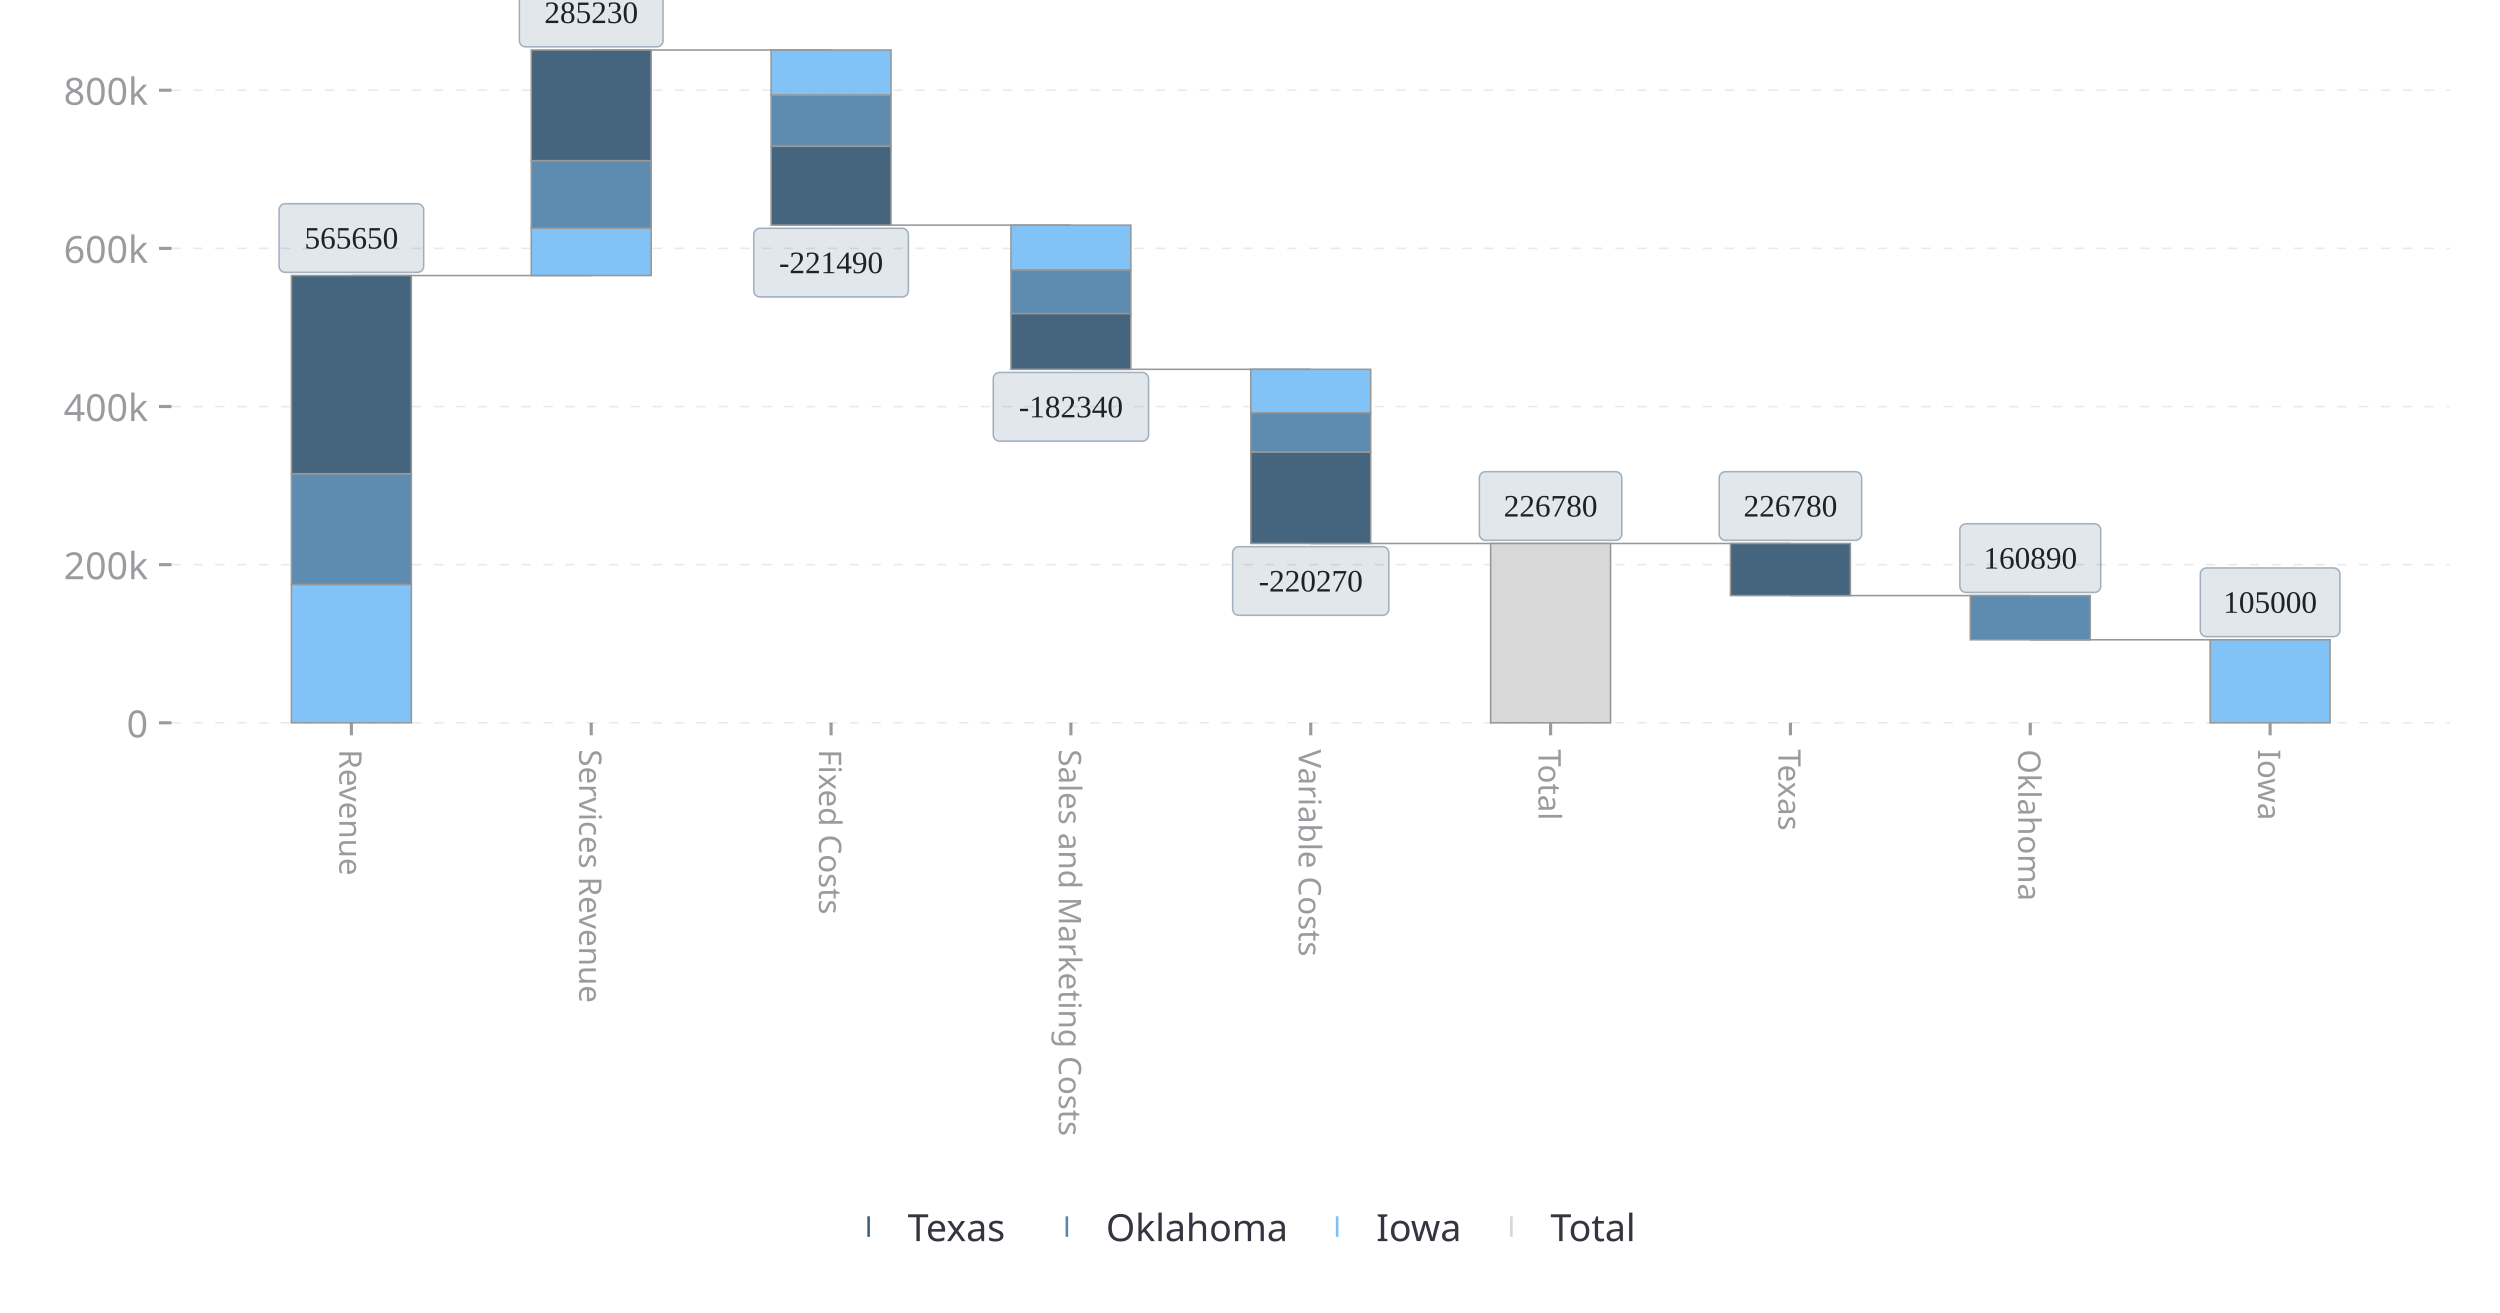
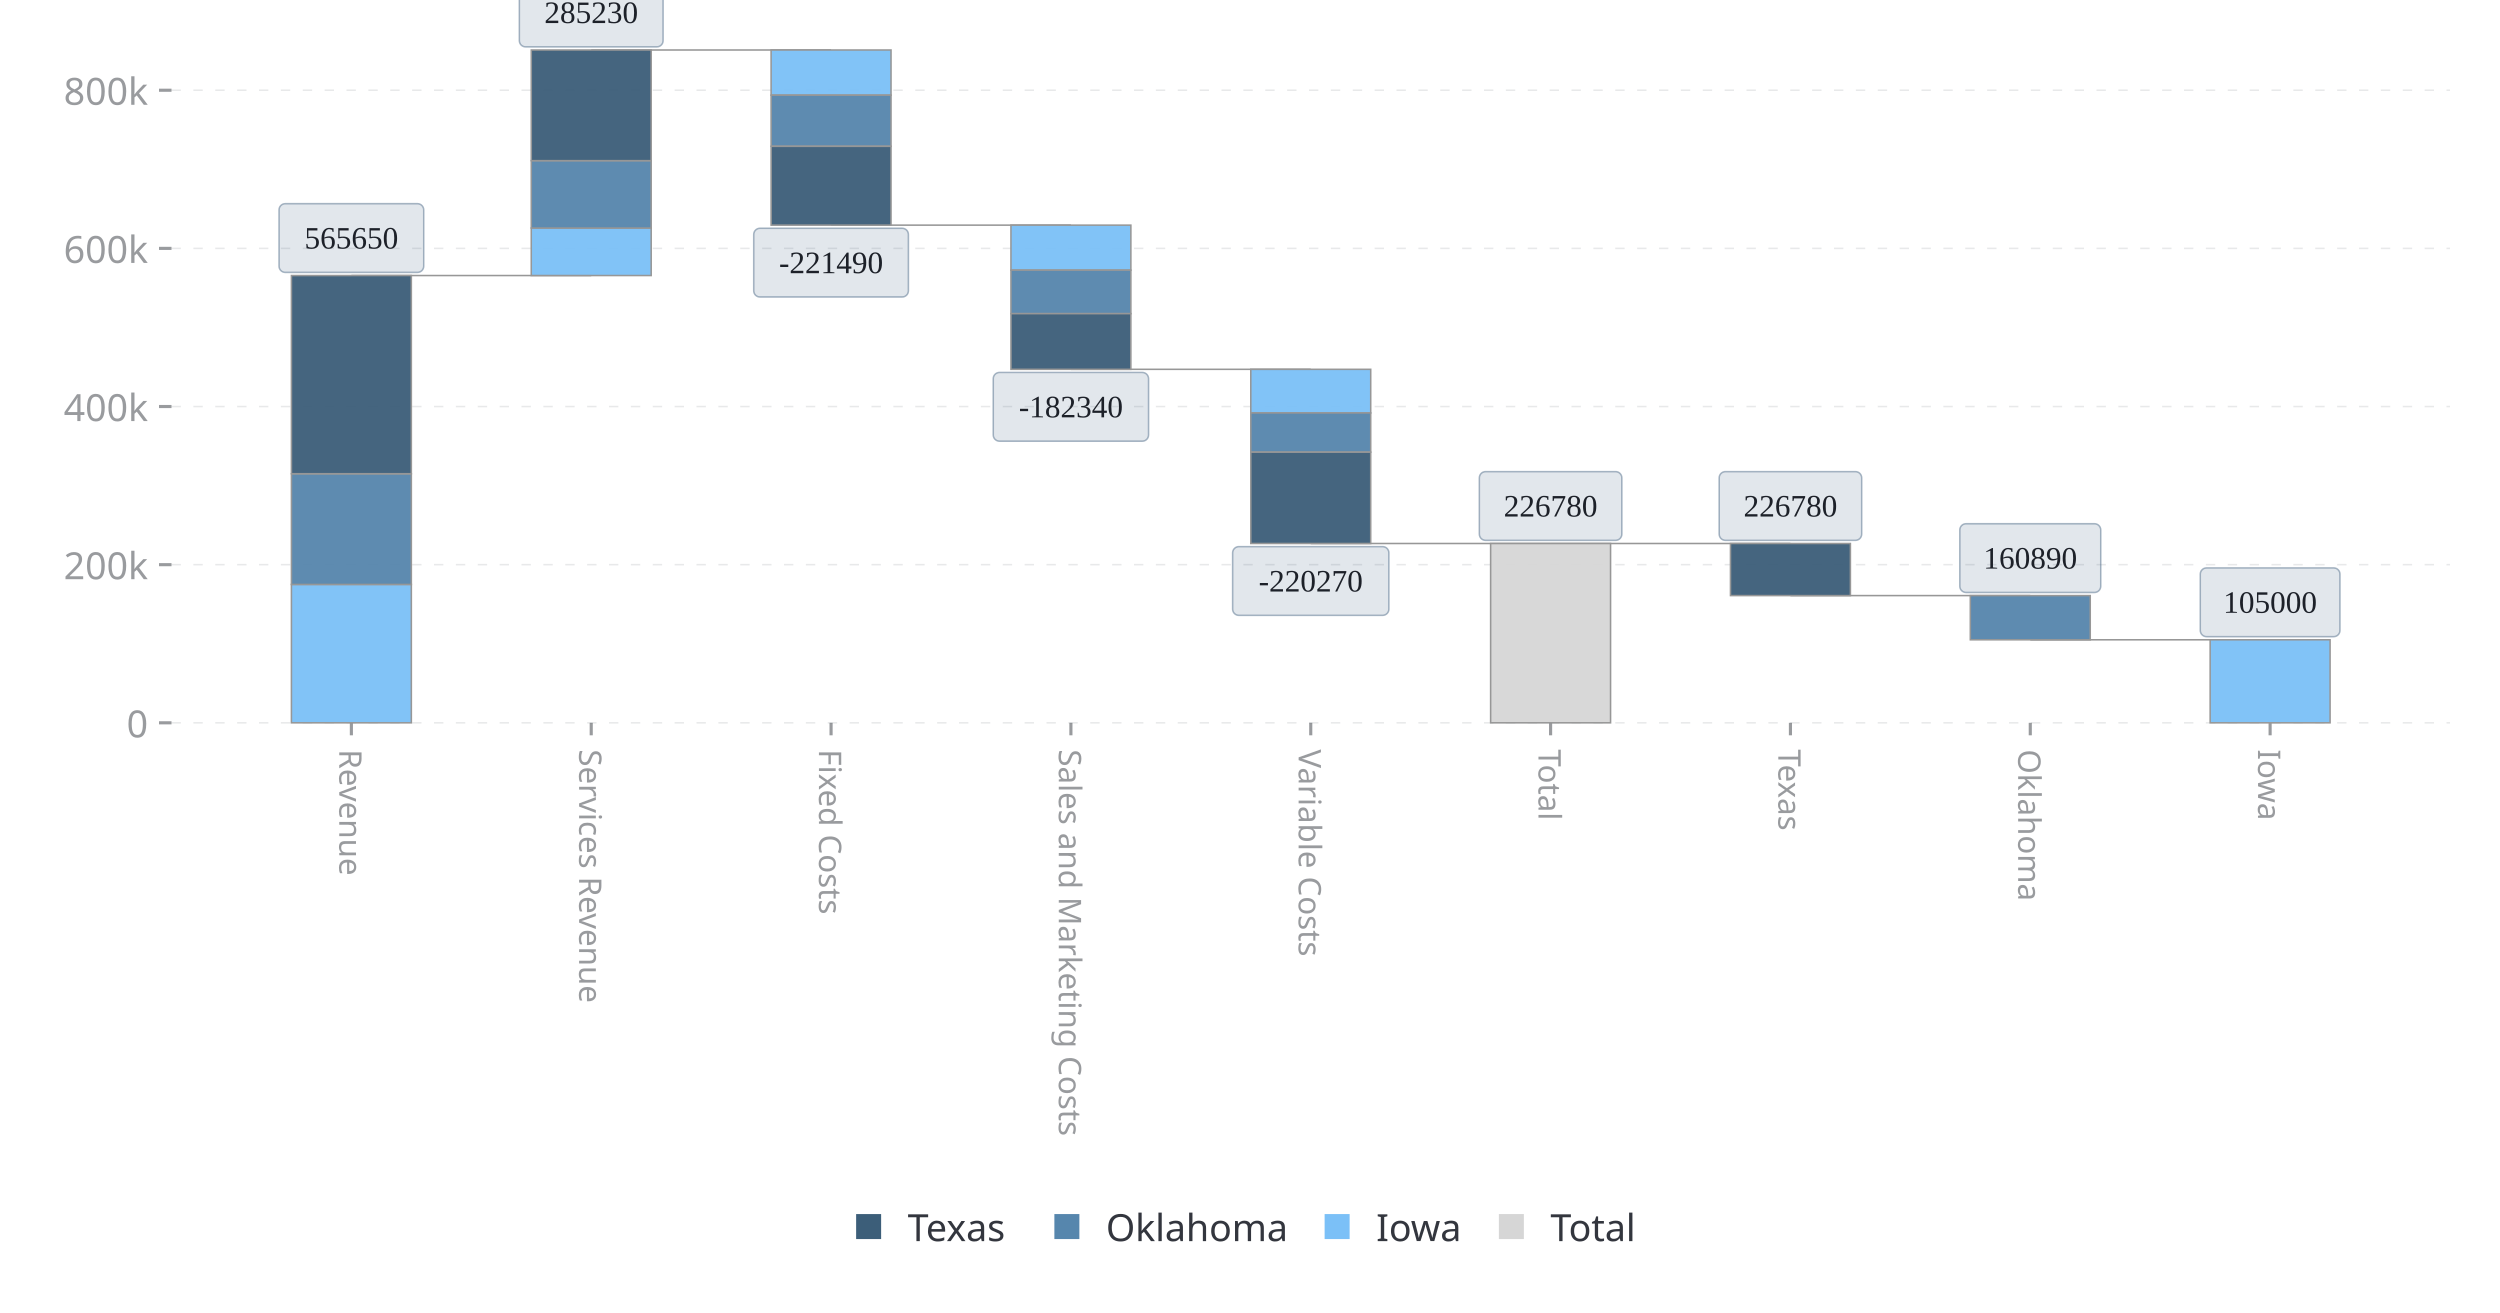
<svg xmlns="http://www.w3.org/2000/svg" width="800" height="420" color-interpolation-filters="sRGB" style="background: transparent;">
  <defs>
    <clipPath id="b" transform="matrix(1 0 0 1 -273.96 -381)">
      <use href="#a" transform="matrix(1 0 0 1 273.96 381)" />
    </clipPath>
  </defs>
  <g>
    <g fill="none">
      <g fill="none" class="view">
        <g>
          <path width="800" height="420" x="0" y="0" fill="rgba(0,0,0,0)" d="m0 0 800 0 0 420-800 0z" class="area" />
        </g>
        <g>
          <path width="768" height="388" x="16" y="16" fill="rgba(0,0,0,0)" d="m16 16 768 0 0 388-768 0z" class="area" />
        </g>
        <g>
          <path width="729.12" height="215.3" x="54.88" y="16" fill="rgba(0,0,0,0)" d="m54.88 16 729.12 0 0 215.3-729.12 0z" class="area" />
        </g>
        <g>
          <path width="729.12" height="215.3" x="54.88" y="16" fill="rgba(0,0,0,0)" d="m54.88 16 729.12 0 0 215.3-729.12 0z" class="area" />
        </g>
        <g fill="none" class="component">
          <g fill="none" transform="matrix(1 0 0 1 16 381)">
            <g fill="none" class="legend-category" transform="matrix(1 0 0 1 257.96 0)">
              <g fill="none" class="legend-title-group">
                <g fill="none" class="legend-title" />
              </g>
              <g fill="none" class="legend-items-group">
                <g fill="none" class="legend-items">
                  <g fill="none" class="items-navigator">
                    <g fill="none" class="navigator-content-group" clip-path="url(#b)">
                      <g fill="none" class="navigator-play-window">
                        <g fill="none" class="items-item-page">
                          <g fill="none" class="items-item g2-legend-item">
                            <g fill="none" class="legend-category-item-background-group">
                              <g>
                                <path width="51.44" height="23" fill="rgba(0,0,0,0)" d="m0 0 51.44 0 0 23-51.44 0z" class="legend-category-item-background g2-legend-background" visibility="visible" />
                              </g>
                            </g>
-                             <g fill="none" class="legend-category-item-marker-group" transform="matrix(.41161 0 0 .41161 4 11.5)">
-                               <g>
-                                 <path fill="none" stroke="rgba(60,94,121,1)" stroke-width="2" d="m0 8 0-16" class="legend-category-item-marker g2-legend-marker" visibility="visible" />
+                             <g fill="none" class="legend-category-item-marker-group" transform="matrix(.5 0 0 .5 4 11.5)">
+                               <g>
+                                 <path fill="rgba(60,94,121,1)" stroke-width="0" d="m-8-8 16 0 0 16-16 0Z" class="legend-category-item-marker g2-legend-marker" visibility="visible" />
                              </g>
                            </g>
                            <g fill="none" class="legend-category-item-label-group" transform="matrix(1 0 0 1 16 11.5)">
                              <g>
                                <text fill="rgba(29,33,41,1)" fill-opacity=".9" stroke-width="1" class="legend-category-item-label g2-legend-label" dominant-baseline="central" dx=".5" dy="0" font-family="sans-serif" font-size="12" font-style="normal" font-variant="normal" font-weight="normal" paint-order="stroke" style="transform:translate(0px, 0px);" text-anchor="left" visibility="visible">Texas</text>
                              </g>
                            </g>
                            <g fill="none" class="legend-category-item-value-group" />
                          </g>
                          <g fill="none" class="items-item g2-legend-item" transform="matrix(1 0 0 1 63.44 0)">
                            <g fill="none" class="legend-category-item-background-group">
                              <g>
                                <path width="74.48" height="23" fill="rgba(0,0,0,0)" d="m0 0 74.48 0 0 23-74.48 0z" class="legend-category-item-background g2-legend-background" visibility="visible" />
                              </g>
                            </g>
-                             <g fill="none" class="legend-category-item-marker-group" transform="matrix(.41161 0 0 .41161 4 11.5)">
-                               <g>
-                                 <path fill="none" stroke="rgba(86,134,173,1)" stroke-width="2" d="m0 8 0-16" class="legend-category-item-marker g2-legend-marker" visibility="visible" />
+                             <g fill="none" class="legend-category-item-marker-group" transform="matrix(.5 0 0 .5 4 11.5)">
+                               <g>
+                                 <path fill="rgba(86,134,173,1)" stroke-width="0" d="m-8-8 16 0 0 16-16 0Z" class="legend-category-item-marker g2-legend-marker" visibility="visible" />
                              </g>
                            </g>
                            <g fill="none" class="legend-category-item-label-group" transform="matrix(1 0 0 1 16 11.5)">
                              <g>
                                <text fill="rgba(29,33,41,1)" fill-opacity=".9" stroke-width="1" class="legend-category-item-label g2-legend-label" dominant-baseline="central" dx=".5" dy="0" font-family="sans-serif" font-size="12" font-style="normal" font-variant="normal" font-weight="normal" paint-order="stroke" style="transform:translate(0px, 0px);" text-anchor="left" visibility="visible">Oklahoma</text>
                              </g>
                            </g>
                            <g fill="none" class="legend-category-item-value-group" />
                          </g>
                          <g fill="none" class="items-item g2-legend-item" transform="matrix(1 0 0 1 149.92 0)">
                            <g fill="none" class="legend-category-item-background-group">
                              <g>
                                <path width="43.76" height="23" fill="rgba(0,0,0,0)" d="m0 0 43.76 0 0 23-43.76 0z" class="legend-category-item-background g2-legend-background" visibility="visible" />
                              </g>
                            </g>
-                             <g fill="none" class="legend-category-item-marker-group" transform="matrix(.41161 0 0 .41161 4 11.5)">
-                               <g>
-                                 <path fill="none" stroke="rgba(123,192,247,1)" stroke-width="2" d="m0 8 0-16" class="legend-category-item-marker g2-legend-marker" visibility="visible" />
+                             <g fill="none" class="legend-category-item-marker-group" transform="matrix(.5 0 0 .5 4 11.5)">
+                               <g>
+                                 <path fill="rgba(123,192,247,1)" stroke-width="0" d="m-8-8 16 0 0 16-16 0Z" class="legend-category-item-marker g2-legend-marker" visibility="visible" />
                              </g>
                            </g>
                            <g fill="none" class="legend-category-item-label-group" transform="matrix(1 0 0 1 16 11.5)">
                              <g>
                                <text fill="rgba(29,33,41,1)" fill-opacity=".9" stroke-width="1" class="legend-category-item-label g2-legend-label" dominant-baseline="central" dx=".5" dy="0" font-family="sans-serif" font-size="12" font-style="normal" font-variant="normal" font-weight="normal" paint-order="stroke" style="transform:translate(0px, 0px);" text-anchor="left" visibility="visible">Iowa</text>
                              </g>
                            </g>
                            <g fill="none" class="legend-category-item-value-group" />
                          </g>
                          <g fill="none" class="items-item g2-legend-item" transform="matrix(1 0 0 1 205.68 0)">
                            <g fill="none" class="legend-category-item-background-group">
                              <g>
                                <path width="46.4" height="23" fill="rgba(0,0,0,0)" d="m0 0 46.4 0 0 23-46.4 0z" class="legend-category-item-background g2-legend-background" visibility="visible" />
                              </g>
                            </g>
-                             <g fill="none" class="legend-category-item-marker-group" transform="matrix(.41161 0 0 .41161 4 11.5)">
-                               <g>
-                                 <path fill="none" stroke="rgba(214,214,214,1)" stroke-width="2" d="m0 8 0-16" class="legend-category-item-marker g2-legend-marker" visibility="visible" />
+                             <g fill="none" class="legend-category-item-marker-group" transform="matrix(.5 0 0 .5 4 11.5)">
+                               <g>
+                                 <path fill="rgba(214,214,214,1)" stroke-width="0" d="m-8-8 16 0 0 16-16 0Z" class="legend-category-item-marker g2-legend-marker" visibility="visible" />
                              </g>
                            </g>
                            <g fill="none" class="legend-category-item-label-group" transform="matrix(1 0 0 1 16 11.5)">
                              <g>
                                <text fill="rgba(29,33,41,1)" fill-opacity=".9" stroke-width="1" class="legend-category-item-label g2-legend-label" dominant-baseline="central" dx=".5" dy="0" font-family="sans-serif" font-size="12" font-style="normal" font-variant="normal" font-weight="normal" paint-order="stroke" style="transform:translate(0px, 0px);" text-anchor="left" visibility="visible">Total</text>
                              </g>
                            </g>
                            <g fill="none" class="legend-category-item-value-group" />
                          </g>
                        </g>
                      </g>
                    </g>
                    <g fill="none" class="navigator-controller" />
                    <g>
                      <path id="a" width="252.08" height="23" fill="none" d="m0 0 252.08 0 0 23-252.08 0z" class="navigator-clip-path" />
                    </g>
                  </g>
                </g>
              </g>
            </g>
          </g>
        </g>
        <g fill="none" class="component">
          <g fill="none" class="axis">
            <g fill="none" class="axis-grid-group g2-axis-grid-group" />
            <g fill="none" class="axis-main-group g2-axis-main-group">
              <g fill="none" class="axis-line-group g2-axis-line-group">
                <g>
                  <line x1="54.88" x2="784" y1="231.3" y2="231.3" fill="none" stroke="rgba(29,33,41,1)" stroke-opacity=".45" stroke-width=".5" class="axis-line g2-axis-line" opacity="0" />
                </g>
              </g>
              <g fill="none" class="axis-tick-group g2-axis-tick-group">
                <g fill="none" class="axis-tick g2-axis-tick" transform="matrix(1 0 0 1 112.4421 231.3)">
                  <g>
                    <line x1="0" x2="0" y1="0" y2="4" fill="none" stroke="rgba(29,33,41,1)" stroke-width="1" class="axis-tick-item g2-axis-tick-item" opacity=".45" />
                  </g>
                </g>
                <g fill="none" class="axis-tick g2-axis-tick" transform="matrix(1 0 0 1 189.1916 231.3)">
                  <g>
                    <line x1="0" x2="0" y1="0" y2="4" fill="none" stroke="rgba(29,33,41,1)" stroke-width="1" class="axis-tick-item g2-axis-tick-item" opacity=".45" />
                  </g>
                </g>
                <g fill="none" class="axis-tick g2-axis-tick" transform="matrix(1 0 0 1 265.941 231.3)">
                  <g>
                    <line x1="0" x2="0" y1="0" y2="4" fill="none" stroke="rgba(29,33,41,1)" stroke-width="1" class="axis-tick-item g2-axis-tick-item" opacity=".45" />
                  </g>
                </g>
                <g fill="none" class="axis-tick g2-axis-tick" transform="matrix(1 0 0 1 342.6905 231.3)">
                  <g>
                    <line x1="0" x2="0" y1="0" y2="4" fill="none" stroke="rgba(29,33,41,1)" stroke-width="1" class="axis-tick-item g2-axis-tick-item" opacity=".45" />
                  </g>
                </g>
                <g fill="none" class="axis-tick g2-axis-tick" transform="matrix(1 0 0 1 419.44 231.3)">
                  <g>
                    <line x1="0" x2="0" y1="0" y2="4" fill="none" stroke="rgba(29,33,41,1)" stroke-width="1" class="axis-tick-item g2-axis-tick-item" opacity=".45" />
                  </g>
                </g>
                <g fill="none" class="axis-tick g2-axis-tick" transform="matrix(1 0 0 1 496.1895 231.3)">
                  <g>
                    <line x1="0" x2="0" y1="0" y2="4" fill="none" stroke="rgba(29,33,41,1)" stroke-width="1" class="axis-tick-item g2-axis-tick-item" opacity=".45" />
                  </g>
                </g>
                <g fill="none" class="axis-tick g2-axis-tick" transform="matrix(1 0 0 1 572.939 231.3)">
                  <g>
                    <line x1="0" x2="0" y1="0" y2="4" fill="none" stroke="rgba(29,33,41,1)" stroke-width="1" class="axis-tick-item g2-axis-tick-item" opacity=".45" />
                  </g>
                </g>
                <g fill="none" class="axis-tick g2-axis-tick" transform="matrix(1 0 0 1 649.6884 231.3)">
                  <g>
                    <line x1="0" x2="0" y1="0" y2="4" fill="none" stroke="rgba(29,33,41,1)" stroke-width="1" class="axis-tick-item g2-axis-tick-item" opacity=".45" />
                  </g>
                </g>
                <g fill="none" class="axis-tick g2-axis-tick" transform="matrix(1 0 0 1 726.4379 231.3)">
                  <g>
                    <line x1="0" x2="0" y1="0" y2="4" fill="none" stroke="rgba(29,33,41,1)" stroke-width="1" class="axis-tick-item g2-axis-tick-item" opacity=".45" />
                  </g>
                </g>
              </g>
              <g fill="none" class="axis-label-group g2-axis-label-group">
                <g fill="none" class="axis-label g2-axis-label" transform="matrix(1 0 0 1 112.4421 239.3)">
                  <g transform="matrix(0 1 -1 0 0 0)">
                    <text fill="rgba(29,33,41,1)" stroke-width="1" class="axis-label-item g2-axis-label-item" dominant-baseline="central" dx=".5" dy="0" font-family="sans-serif" font-size="10" font-style="normal" font-variant="normal" font-weight="normal" opacity=".45" paint-order="stroke" style="transform:translate(0px, 0px);" text-anchor="left" visibility="visible">Revenue</text>
                  </g>
                </g>
                <g fill="none" class="axis-label g2-axis-label" transform="matrix(1 0 0 1 189.1916 239.3)">
                  <g transform="matrix(0 1 -1 0 0 0)">
                    <text fill="rgba(29,33,41,1)" stroke-width="1" class="axis-label-item g2-axis-label-item" dominant-baseline="central" dx=".5" dy="0" font-family="sans-serif" font-size="10" font-style="normal" font-variant="normal" font-weight="normal" opacity=".45" paint-order="stroke" style="transform:translate(0px, 0px);" text-anchor="left" visibility="visible">Services Revenue</text>
                  </g>
                </g>
                <g fill="none" class="axis-label g2-axis-label" transform="matrix(1 0 0 1 265.941 239.3)">
                  <g transform="matrix(0 1 -1 0 0 0)">
                    <text fill="rgba(29,33,41,1)" stroke-width="1" class="axis-label-item g2-axis-label-item" dominant-baseline="central" dx=".5" dy="0" font-family="sans-serif" font-size="10" font-style="normal" font-variant="normal" font-weight="normal" opacity=".45" paint-order="stroke" style="transform:translate(0px, 0px);" text-anchor="left" visibility="visible">Fixed Costs</text>
                  </g>
                </g>
                <g fill="none" class="axis-label g2-axis-label" transform="matrix(1 0 0 1 342.6905 239.3)">
                  <g transform="matrix(0 1 -1 0 0 0)">
                    <text fill="rgba(29,33,41,1)" stroke-width="1" class="axis-label-item g2-axis-label-item" dominant-baseline="central" dx=".5" dy="0" font-family="sans-serif" font-size="10" font-style="normal" font-variant="normal" font-weight="normal" opacity=".45" paint-order="stroke" style="transform:translate(0px, 0px);" text-anchor="left" visibility="visible">Sales and Marketing Costs</text>
                  </g>
                </g>
                <g fill="none" class="axis-label g2-axis-label" transform="matrix(1 0 0 1 419.44 239.3)">
                  <g transform="matrix(0 1 -1 0 0 0)">
                    <text fill="rgba(29,33,41,1)" stroke-width="1" class="axis-label-item g2-axis-label-item" dominant-baseline="central" dx=".5" dy="0" font-family="sans-serif" font-size="10" font-style="normal" font-variant="normal" font-weight="normal" opacity=".45" paint-order="stroke" style="transform:translate(0px, 0px);" text-anchor="left" visibility="visible">Variable Costs</text>
                  </g>
                </g>
                <g fill="none" class="axis-label g2-axis-label" transform="matrix(1 0 0 1 496.1895 239.3)">
                  <g transform="matrix(0 1 -1 0 0 0)">
                    <text fill="rgba(29,33,41,1)" stroke-width="1" class="axis-label-item g2-axis-label-item" dominant-baseline="central" dx=".5" dy="0" font-family="sans-serif" font-size="10" font-style="normal" font-variant="normal" font-weight="normal" opacity=".45" paint-order="stroke" style="transform:translate(0px, 0px);" text-anchor="left" visibility="visible">Total</text>
                  </g>
                </g>
                <g fill="none" class="axis-label g2-axis-label" transform="matrix(1 0 0 1 572.939 239.3)">
                  <g transform="matrix(0 1 -1 0 0 0)">
                    <text fill="rgba(29,33,41,1)" stroke-width="1" class="axis-label-item g2-axis-label-item" dominant-baseline="central" dx=".5" dy="0" font-family="sans-serif" font-size="10" font-style="normal" font-variant="normal" font-weight="normal" opacity=".45" paint-order="stroke" style="transform:translate(0px, 0px);" text-anchor="left" visibility="visible">Texas</text>
                  </g>
                </g>
                <g fill="none" class="axis-label g2-axis-label" transform="matrix(1 0 0 1 649.6884 239.3)">
                  <g transform="matrix(0 1 -1 0 0 0)">
                    <text fill="rgba(29,33,41,1)" stroke-width="1" class="axis-label-item g2-axis-label-item" dominant-baseline="central" dx=".5" dy="0" font-family="sans-serif" font-size="10" font-style="normal" font-variant="normal" font-weight="normal" opacity=".45" paint-order="stroke" style="transform:translate(0px, 0px);" text-anchor="left" visibility="visible">Oklahoma</text>
                  </g>
                </g>
                <g fill="none" class="axis-label g2-axis-label" transform="matrix(1 0 0 1 726.4379 239.3)">
                  <g transform="matrix(0 1 -1 0 0 0)">
                    <text fill="rgba(29,33,41,1)" stroke-width="1" class="axis-label-item g2-axis-label-item" dominant-baseline="central" dx=".5" dy="0" font-family="sans-serif" font-size="10" font-style="normal" font-variant="normal" font-weight="normal" opacity=".45" paint-order="stroke" style="transform:translate(0px, 0px);" text-anchor="left" visibility="visible">Iowa</text>
                  </g>
                </g>
              </g>
            </g>
            <g fill="none" class="axis-title-group g2-axis-title-group" />
          </g>
        </g>
        <g fill="none" class="component">
          <g fill="none" class="axis">
            <g fill="none" class="axis-grid-group g2-axis-grid-group">
              <g fill="none" class="axis-grid g2-axis-grid">
                <g fill="none" class="grid-line-group">
                  <g>
                    <path fill="none" stroke="rgba(29,33,41,1)" stroke-dasharray="3,4" stroke-opacity=".1" stroke-width=".5" d="m54.88 231.3 729.12 0" class="grid-line" />
                  </g>
                  <g>
                    <path fill="none" stroke="rgba(29,33,41,1)" stroke-dasharray="3,4" stroke-opacity=".1" stroke-width=".5" d="m54.88 180.694 729.12 0" class="grid-line" />
                  </g>
                  <g>
                    <path fill="none" stroke="rgba(29,33,41,1)" stroke-dasharray="3,4" stroke-opacity=".1" stroke-width=".5" d="m54.88 130.087 729.12 0" class="grid-line" />
                  </g>
                  <g>
                    <path fill="none" stroke="rgba(29,33,41,1)" stroke-dasharray="3,4" stroke-opacity=".1" stroke-width=".5" d="m54.88 79.481 729.12 0" class="grid-line" />
                  </g>
                  <g>
                    <path fill="none" stroke="rgba(29,33,41,1)" stroke-dasharray="3,4" stroke-opacity=".1" stroke-width=".5" d="m54.88 28.874 729.12 0" class="grid-line" />
                  </g>
                </g>
                <g fill="none" class="grid-region-group" />
              </g>
            </g>
            <g fill="none" class="axis-main-group g2-axis-main-group">
              <g fill="none" class="axis-line-group g2-axis-line-group">
                <g>
                  <line x1="54.88" x2="54.88" y1="231.3" y2="16" fill="none" stroke="rgba(29,33,41,1)" stroke-opacity=".45" stroke-width=".5" class="axis-line g2-axis-line" opacity="0" />
                </g>
              </g>
              <g fill="none" class="axis-tick-group g2-axis-tick-group">
                <g fill="none" class="axis-tick g2-axis-tick" transform="matrix(1 0 0 1 54.88 231.3)">
                  <g>
                    <line x1="0" x2="-4" y1="0" y2="0" fill="none" stroke="rgba(29,33,41,1)" stroke-width="1" class="axis-tick-item g2-axis-tick-item" opacity=".45" />
                  </g>
                </g>
                <g fill="none" class="axis-tick g2-axis-tick" transform="matrix(1 0 0 1 54.88 180.6936)">
                  <g>
                    <line x1="0" x2="-4" y1="0" y2="0" fill="none" stroke="rgba(29,33,41,1)" stroke-width="1" class="axis-tick-item g2-axis-tick-item" opacity=".45" />
                  </g>
                </g>
                <g fill="none" class="axis-tick g2-axis-tick" transform="matrix(1 0 0 1 54.88 130.0871)">
                  <g>
                    <line x1="0" x2="-4" y1="0" y2="0" fill="none" stroke="rgba(29,33,41,1)" stroke-width="1" class="axis-tick-item g2-axis-tick-item" opacity=".45" />
                  </g>
                </g>
                <g fill="none" class="axis-tick g2-axis-tick" transform="matrix(1 0 0 1 54.88 79.4807)">
                  <g>
                    <line x1="0" x2="-4" y1="0" y2="0" fill="none" stroke="rgba(29,33,41,1)" stroke-width="1" class="axis-tick-item g2-axis-tick-item" opacity=".45" />
                  </g>
                </g>
                <g fill="none" class="axis-tick g2-axis-tick" transform="matrix(1 0 0 1 54.88 28.8743)">
                  <g>
                    <line x1="0" x2="-4" y1="0" y2="0" fill="none" stroke="rgba(29,33,41,1)" stroke-width="1" class="axis-tick-item g2-axis-tick-item" opacity=".45" />
                  </g>
                </g>
              </g>
              <g fill="none" class="axis-label-group g2-axis-label-group">
                <g fill="none" class="axis-label g2-axis-label" transform="matrix(1 0 0 1 46.88 231.3)">
                  <g>
                    <text fill="rgba(29,33,41,1)" stroke-width="1" class="axis-label-item g2-axis-label-item" dominant-baseline="central" dx=".5" dy="0" font-family="sans-serif" font-size="12" font-style="normal" font-variant="normal" font-weight="normal" opacity=".45" paint-order="stroke" style="transform:translate(0px, 0px);" text-anchor="end" visibility="visible">0</text>
                  </g>
                </g>
                <g fill="none" class="axis-label g2-axis-label" transform="matrix(1 0 0 1 46.88 180.6936)">
                  <g>
                    <text fill="rgba(29,33,41,1)" stroke-width="1" class="axis-label-item g2-axis-label-item" dominant-baseline="central" dx=".5" dy="0" font-family="sans-serif" font-size="12" font-style="normal" font-variant="normal" font-weight="normal" opacity=".45" paint-order="stroke" style="transform:translate(0px, 0px);" text-anchor="end" visibility="visible">200k</text>
                  </g>
                </g>
                <g fill="none" class="axis-label g2-axis-label" transform="matrix(1 0 0 1 46.88 130.0871)">
                  <g>
                    <text fill="rgba(29,33,41,1)" stroke-width="1" class="axis-label-item g2-axis-label-item" dominant-baseline="central" dx=".5" dy="0" font-family="sans-serif" font-size="12" font-style="normal" font-variant="normal" font-weight="normal" opacity=".45" paint-order="stroke" style="transform:translate(0px, 0px);" text-anchor="end" visibility="visible">400k</text>
                  </g>
                </g>
                <g fill="none" class="axis-label g2-axis-label" transform="matrix(1 0 0 1 46.88 79.4807)">
                  <g>
                    <text fill="rgba(29,33,41,1)" stroke-width="1" class="axis-label-item g2-axis-label-item" dominant-baseline="central" dx=".5" dy="0" font-family="sans-serif" font-size="12" font-style="normal" font-variant="normal" font-weight="normal" opacity=".45" paint-order="stroke" style="transform:translate(0px, 0px);" text-anchor="end" visibility="visible">600k</text>
                  </g>
                </g>
                <g fill="none" class="axis-label g2-axis-label" transform="matrix(1 0 0 1 46.88 28.8743)">
                  <g>
                    <text fill="rgba(29,33,41,1)" stroke-width="1" class="axis-label-item g2-axis-label-item" dominant-baseline="central" dx=".5" dy="0" font-family="sans-serif" font-size="12" font-style="normal" font-variant="normal" font-weight="normal" opacity=".45" paint-order="stroke" style="transform:translate(0px, 0px);" text-anchor="end" visibility="visible">800k</text>
                  </g>
                </g>
              </g>
            </g>
            <g fill="none" class="axis-title-group g2-axis-title-group" />
          </g>
        </g>
        <g transform="matrix(1 0 0 1 54.88 16)">
          <path width="729.12" height="215.3" fill="rgba(0,0,0,0)" d="m0 0 729.12 0 0 215.3-729.12 0z" class="plot" />
          <g fill="none" class="main-layer">
            <g>
              <path fill="none" stroke="rgba(151,151,151,1)" stroke-width=".5" d="m57.562 171.019 0 0" class="element" />
            </g>
            <g>
              <path fill="none" stroke="rgba(151,151,151,1)" stroke-width=".5" d="m57.562 135.595 0 0" class="element" />
            </g>
            <g>
              <path fill="none" stroke="rgba(151,151,151,1)" stroke-width=".5" d="m57.562 72.172 76.749 0" class="element" />
            </g>
            <g>
              <path fill="none" stroke="rgba(151,151,151,1)" stroke-width=".5" d="m134.312 56.978 0 0" class="element" />
            </g>
            <g>
              <path fill="none" stroke="rgba(151,151,151,1)" stroke-width=".5" d="m134.312 35.407 0 0" class="element" />
            </g>
            <g>
              <path fill="none" stroke="rgba(151,151,151,1)" stroke-width=".5" d="m134.312 0 76.749 0" class="element" />
            </g>
            <g>
              <path fill="none" stroke="rgba(151,151,151,1)" stroke-width=".5" d="m211.061 14.448 0 0" class="element" />
            </g>
            <g>
              <path fill="none" stroke="rgba(151,151,151,1)" stroke-width=".5" d="m211.061 30.819 0 0" class="element" />
            </g>
            <g>
              <path fill="none" stroke="rgba(151,151,151,1)" stroke-width=".5" d="m211.061 56.044 76.749 0" class="element" />
            </g>
            <g>
              <path fill="none" stroke="rgba(151,151,151,1)" stroke-width=".5" d="m287.81 70.442 0 0" class="element" />
            </g>
            <g>
              <path fill="none" stroke="rgba(151,151,151,1)" stroke-width=".5" d="m287.81 84.371 0 0" class="element" />
            </g>
            <g>
              <path fill="none" stroke="rgba(151,151,151,1)" stroke-width=".5" d="m287.81 102.182 76.749 0" class="element" />
            </g>
            <g>
              <path fill="none" stroke="rgba(151,151,151,1)" stroke-width=".5" d="m364.56 116.139 0 0" class="element" />
            </g>
            <g>
              <path fill="none" stroke="rgba(151,151,151,1)" stroke-width=".5" d="m364.56 128.692 0 0" class="element" />
            </g>
            <g>
              <path fill="none" stroke="rgba(151,151,151,1)" stroke-width=".5" d="m364.56 157.917 76.749 0" class="element" />
            </g>
            <g>
              <path fill="none" stroke="rgba(151,151,151,1)" stroke-width=".5" d="m441.31 157.917 76.749 0" class="element" />
            </g>
            <g>
              <path fill="none" stroke="rgba(151,151,151,1)" stroke-width=".5" d="m518.059 174.59 76.749 0" class="element" />
            </g>
            <g>
              <path fill="none" stroke="rgba(151,151,151,1)" stroke-width=".5" d="m594.808 188.732 76.749 0" class="element" />
            </g>
          </g>
          <g fill="none" class="main-layer">
            <g>
              <path width="38.375" height="44.281" x="38.375" y="171.019" fill="rgba(123,192,247,1)" fill-opacity=".95" stroke="rgba(151,151,151,1)" stroke-width=".5" d="m38.375 171.019 38.375 0 0 44.281-38.375 0z" class="element" />
            </g>
            <g>
              <path width="38.375" height="35.425" x="38.375" y="135.595" fill="rgba(86,134,173,1)" fill-opacity=".95" stroke="rgba(151,151,151,1)" stroke-width=".5" d="m38.375 135.595 38.375 0 0 35.425-38.375 0z" class="element" />
            </g>
            <g>
              <path width="38.375" height="63.422" x="38.375" y="72.172" fill="rgba(60,94,121,1)" fill-opacity=".95" stroke="rgba(151,151,151,1)" stroke-width=".5" d="m38.375 72.172 38.375 0 0 63.422-38.375 0z" class="element" />
            </g>
            <g>
              <path width="38.375" height="15.195" x="115.124" y="56.978" fill="rgba(123,192,247,1)" fill-opacity=".95" stroke="rgba(151,151,151,1)" stroke-width=".5" d="m115.124 56.978 38.375 0 0 15.195-38.375 0z" class="element" />
            </g>
            <g>
              <path width="38.375" height="21.571" x="115.124" y="35.407" fill="rgba(86,134,173,1)" fill-opacity=".95" stroke="rgba(151,151,151,1)" stroke-width=".5" d="m115.124 35.407 38.375 0 0 21.571-38.375 0z" class="element" />
            </g>
            <g>
              <path width="38.375" height="35.407" x="115.124" y="0" fill="rgba(60,94,121,1)" fill-opacity=".95" stroke="rgba(151,151,151,1)" stroke-width=".5" d="m115.124 0 38.375 0 0 35.407-38.375 0z" class="element" />
            </g>
            <g>
              <path width="38.375" height="14.448" x="191.874" y="0" fill="rgba(123,192,247,1)" fill-opacity=".95" stroke="rgba(151,151,151,1)" stroke-width=".5" d="m191.874 0 38.375 0 0 14.448-38.375 0z" class="element" />
            </g>
            <g>
              <path width="38.375" height="16.371" x="191.874" y="14.448" fill="rgba(86,134,173,1)" fill-opacity=".95" stroke="rgba(151,151,151,1)" stroke-width=".5" d="m191.874 14.448 38.375 0 0 16.371-38.375 0z" class="element" />
            </g>
            <g>
              <path width="38.375" height="25.225" x="191.874" y="30.819" fill="rgba(60,94,121,1)" fill-opacity=".95" stroke="rgba(151,151,151,1)" stroke-width=".5" d="m191.874 30.819 38.375 0 0 25.225-38.375 0z" class="element" />
            </g>
            <g>
              <path width="38.375" height="14.398" x="268.623" y="56.044" fill="rgba(123,192,247,1)" fill-opacity=".95" stroke="rgba(151,151,151,1)" stroke-width=".5" d="m268.623 56.044 38.375 0 0 14.398-38.375 0z" class="element" />
            </g>
            <g>
              <path width="38.375" height="13.929" x="268.623" y="70.442" fill="rgba(86,134,173,1)" fill-opacity=".95" stroke="rgba(151,151,151,1)" stroke-width=".5" d="m268.623 70.442 38.375 0 0 13.929-38.375 0z" class="element" />
            </g>
            <g>
              <path width="38.375" height="17.811" x="268.623" y="84.371" fill="rgba(60,94,121,1)" fill-opacity=".95" stroke="rgba(151,151,151,1)" stroke-width=".5" d="m268.623 84.371 38.375 0 0 17.811-38.375 0z" class="element" />
            </g>
            <g>
              <path width="38.375" height="13.957" x="345.373" y="102.182" fill="rgba(123,192,247,1)" fill-opacity=".95" stroke="rgba(151,151,151,1)" stroke-width=".5" d="m345.373 102.182 38.375 0 0 13.957-38.375 0z" class="element" />
            </g>
            <g>
              <path width="38.375" height="12.553" x="345.373" y="116.139" fill="rgba(86,134,173,1)" fill-opacity=".95" stroke="rgba(151,151,151,1)" stroke-width=".5" d="m345.373 116.139 38.375 0 0 12.553-38.375 0z" class="element" />
            </g>
            <g>
              <path width="38.375" height="29.225" x="345.373" y="128.692" fill="rgba(60,94,121,1)" fill-opacity=".95" stroke="rgba(151,151,151,1)" stroke-width=".5" d="m345.373 128.692 38.375 0 0 29.225-38.375 0z" class="element" />
            </g>
            <g>
              <path width="38.375" height="57.383" x="422.122" y="157.917" fill="rgba(214,214,214,1)" fill-opacity=".95" stroke="rgba(151,151,151,1)" stroke-width=".5" d="m422.122 157.917 38.375 0 0 57.383-38.375 0z" class="element" />
            </g>
            <g>
              <path width="38.375" height="16.672" x="498.872" y="157.917" fill="rgba(60,94,121,1)" fill-opacity=".95" stroke="rgba(151,151,151,1)" stroke-width=".5" d="m498.872 157.917 38.375 0 0 16.672-38.375 0z" class="element" />
            </g>
            <g>
              <path width="38.375" height="14.142" x="575.621" y="174.59" fill="rgba(86,134,173,1)" fill-opacity=".95" stroke="rgba(151,151,151,1)" stroke-width=".5" d="m575.621 174.59 38.375 0 0 14.142-38.375 0z" class="element" />
            </g>
            <g>
              <path width="38.375" height="26.568" x="652.37" y="188.732" fill="rgba(123,192,247,1)" fill-opacity=".95" stroke="rgba(151,151,151,1)" stroke-width=".5" d="m652.37 188.732 38.375 0 0 26.568-38.375 0z" class="element" />
            </g>
          </g>
          <g fill="none" class="main-layer">
            <g fill="none" class="element" transform="matrix(1 0 0 1 57.5621 72.1724)">
              <g>
                <path width="46.3" height="22" x="-23.15" y="-23" fill="rgba(65,97,128,1)" fill-opacity=".15" stroke="rgba(65,97,128,1)" stroke-opacity=".45" stroke-width=".5" d="m-21.15-23 42.3 0a2 2 0 0 1 2 2l0 18a2 2 0 0 1-2 2l-42.3 0a2 2 0 0 1-2-2l0-18a2 2 0 0 1 2-2z" />
              </g>
              <g>
                <text fill="rgba(29,33,41,1)" stroke-width="0" dominant-baseline="central" dx="0" dy="0" font-size="10" paint-order="stroke" style="transform:translate(0px, -12px);" text-anchor="middle">565650</text>
              </g>
              <g>
                <path fill="none" d="m0-1 0 1" />
              </g>
            </g>
            <g fill="none" class="element" transform="matrix(1 0 0 1 134.3116 0)">
              <g>
                <path width="46" height="22" x="-23" y="-23" fill="rgba(65,97,128,1)" fill-opacity=".15" stroke="rgba(65,97,128,1)" stroke-opacity=".45" stroke-width=".5" d="m-21-23 42 0a2 2 0 0 1 2 2l0 18a2 2 0 0 1-2 2l-42 0a2 2 0 0 1-2-2l0-18a2 2 0 0 1 2-2z" />
              </g>
              <g>
                <text fill="rgba(29,33,41,1)" stroke-width="0" dominant-baseline="central" dx="0" dy="0" font-size="10" paint-order="stroke" style="transform:translate(0px, -12px);" text-anchor="middle">285230</text>
              </g>
              <g>
                <path fill="none" d="m0-1 0 1" />
              </g>
            </g>
            <g fill="none" class="element" transform="matrix(1 0 0 1 211.061 56.044)">
              <g>
                <path width="49.5" height="22" x="-24.75" y="1" fill="rgba(65,97,128,1)" fill-opacity=".15" stroke="rgba(65,97,128,1)" stroke-opacity=".45" stroke-width=".5" d="m-22.75 1 45.5 0a2 2 0 0 1 2 2l0 18a2 2 0 0 1-2 2l-45.5 0a2 2 0 0 1-2-2l0-18a2 2 0 0 1 2-2z" />
              </g>
              <g>
                <text fill="rgba(29,33,41,1)" stroke-width="0" dominant-baseline="central" dx="0" dy="0" font-size="10" paint-order="stroke" style="transform:translate(0px, 12px);" text-anchor="middle">-221490</text>
              </g>
              <g>
                <path fill="none" d="m0 1 0-1" />
              </g>
            </g>
            <g fill="none" class="element" transform="matrix(1 0 0 1 287.8105 102.182)">
              <g>
                <path width="49.7" height="22" x="-24.85" y="1" fill="rgba(65,97,128,1)" fill-opacity=".15" stroke="rgba(65,97,128,1)" stroke-opacity=".45" stroke-width=".5" d="m-22.85 1 45.7 0a2 2 0 0 1 2 2l0 18a2 2 0 0 1-2 2l-45.7 0a2 2 0 0 1-2-2l0-18a2 2 0 0 1 2-2z" />
              </g>
              <g>
                <text fill="rgba(29,33,41,1)" stroke-width="0" dominant-baseline="central" dx="0" dy="0" font-size="10" paint-order="stroke" style="transform:translate(0px, 12px);" text-anchor="middle">-182340</text>
              </g>
              <g>
                <path fill="none" d="m0 1 0-1" />
              </g>
            </g>
            <g fill="none" class="element" transform="matrix(1 0 0 1 364.56 157.9174)">
              <g>
                <path width="50" height="22" x="-25" y="1" fill="rgba(65,97,128,1)" fill-opacity=".15" stroke="rgba(65,97,128,1)" stroke-opacity=".45" stroke-width=".5" d="m-23 1 46 0a2 2 0 0 1 2 2l0 18a2 2 0 0 1-2 2l-46 0a2 2 0 0 1-2-2l0-18a2 2 0 0 1 2-2z" />
              </g>
              <g>
                <text fill="rgba(29,33,41,1)" stroke-width="0" dominant-baseline="central" dx="0" dy="0" font-size="10" paint-order="stroke" style="transform:translate(0px, 12px);" text-anchor="middle">-220270</text>
              </g>
              <g>
                <path fill="none" d="m0 1 0-1" />
              </g>
            </g>
            <g fill="none" class="element" transform="matrix(1 0 0 1 441.3095 157.9174)">
              <g>
                <path width="45.6" height="22" x="-22.8" y="-23" fill="rgba(65,97,128,1)" fill-opacity=".15" stroke="rgba(65,97,128,1)" stroke-opacity=".45" stroke-width=".5" d="m-20.8-23 41.6 0a2 2 0 0 1 2 2l0 18a2 2 0 0 1-2 2l-41.6 0a2 2 0 0 1-2-2l0-18a2 2 0 0 1 2-2z" />
              </g>
              <g>
                <text fill="rgba(29,33,41,1)" stroke-width="0" dominant-baseline="central" dx="0" dy="0" font-size="10" paint-order="stroke" style="transform:translate(0px, -12px);" text-anchor="middle">226780</text>
              </g>
              <g>
                <path fill="none" d="m0-1 0 1" />
              </g>
            </g>
            <g fill="none" class="element" transform="matrix(1 0 0 1 518.059 157.9174)">
              <g>
                <path width="45.6" height="22" x="-22.8" y="-23" fill="rgba(65,97,128,1)" fill-opacity=".15" stroke="rgba(65,97,128,1)" stroke-opacity=".45" stroke-width=".5" d="m-20.8-23 41.6 0a2 2 0 0 1 2 2l0 18a2 2 0 0 1-2 2l-41.6 0a2 2 0 0 1-2-2l0-18a2 2 0 0 1 2-2z" />
              </g>
              <g>
                <text fill="rgba(29,33,41,1)" stroke-width="0" dominant-baseline="central" dx="0" dy="0" font-size="10" paint-order="stroke" style="transform:translate(0px, -12px);" text-anchor="middle">226780</text>
              </g>
              <g>
                <path fill="none" d="m0-1 0 1" />
              </g>
            </g>
            <g fill="none" class="element" transform="matrix(1 0 0 1 594.8084 174.5897)">
              <g>
                <path width="45.1" height="22" x="-22.55" y="-23" fill="rgba(65,97,128,1)" fill-opacity=".15" stroke="rgba(65,97,128,1)" stroke-opacity=".45" stroke-width=".5" d="m-20.55-23 41.1 0a2 2 0 0 1 2 2l0 18a2 2 0 0 1-2 2l-41.1 0a2 2 0 0 1-2-2l0-18a2 2 0 0 1 2-2z" />
              </g>
              <g>
                <text fill="rgba(29,33,41,1)" stroke-width="0" dominant-baseline="central" dx="0" dy="0" font-size="10" paint-order="stroke" style="transform:translate(0px, -12px);" text-anchor="middle">160890</text>
              </g>
              <g>
                <path fill="none" d="m0-1 0 1" />
              </g>
            </g>
            <g fill="none" class="element" transform="matrix(1 0 0 1 671.558 188.7316)">
              <g>
                <path width="44.7" height="22" x="-22.35" y="-23" fill="rgba(65,97,128,1)" fill-opacity=".15" stroke="rgba(65,97,128,1)" stroke-opacity=".45" stroke-width=".5" d="m-20.35-23 40.7 0a2 2 0 0 1 2 2l0 18a2 2 0 0 1-2 2l-40.7 0a2 2 0 0 1-2-2l0-18a2 2 0 0 1 2-2z" />
              </g>
              <g>
                <text fill="rgba(29,33,41,1)" stroke-width="0" dominant-baseline="central" dx="0" dy="0" font-size="10" paint-order="stroke" style="transform:translate(0px, -12px);" text-anchor="middle">105000</text>
              </g>
              <g>
                <path fill="none" d="m0-1 0 1" />
              </g>
            </g>
          </g>
          <g fill="none" class="label-layer" />
        </g>
      </g>
    </g>
  </g>
</svg>
